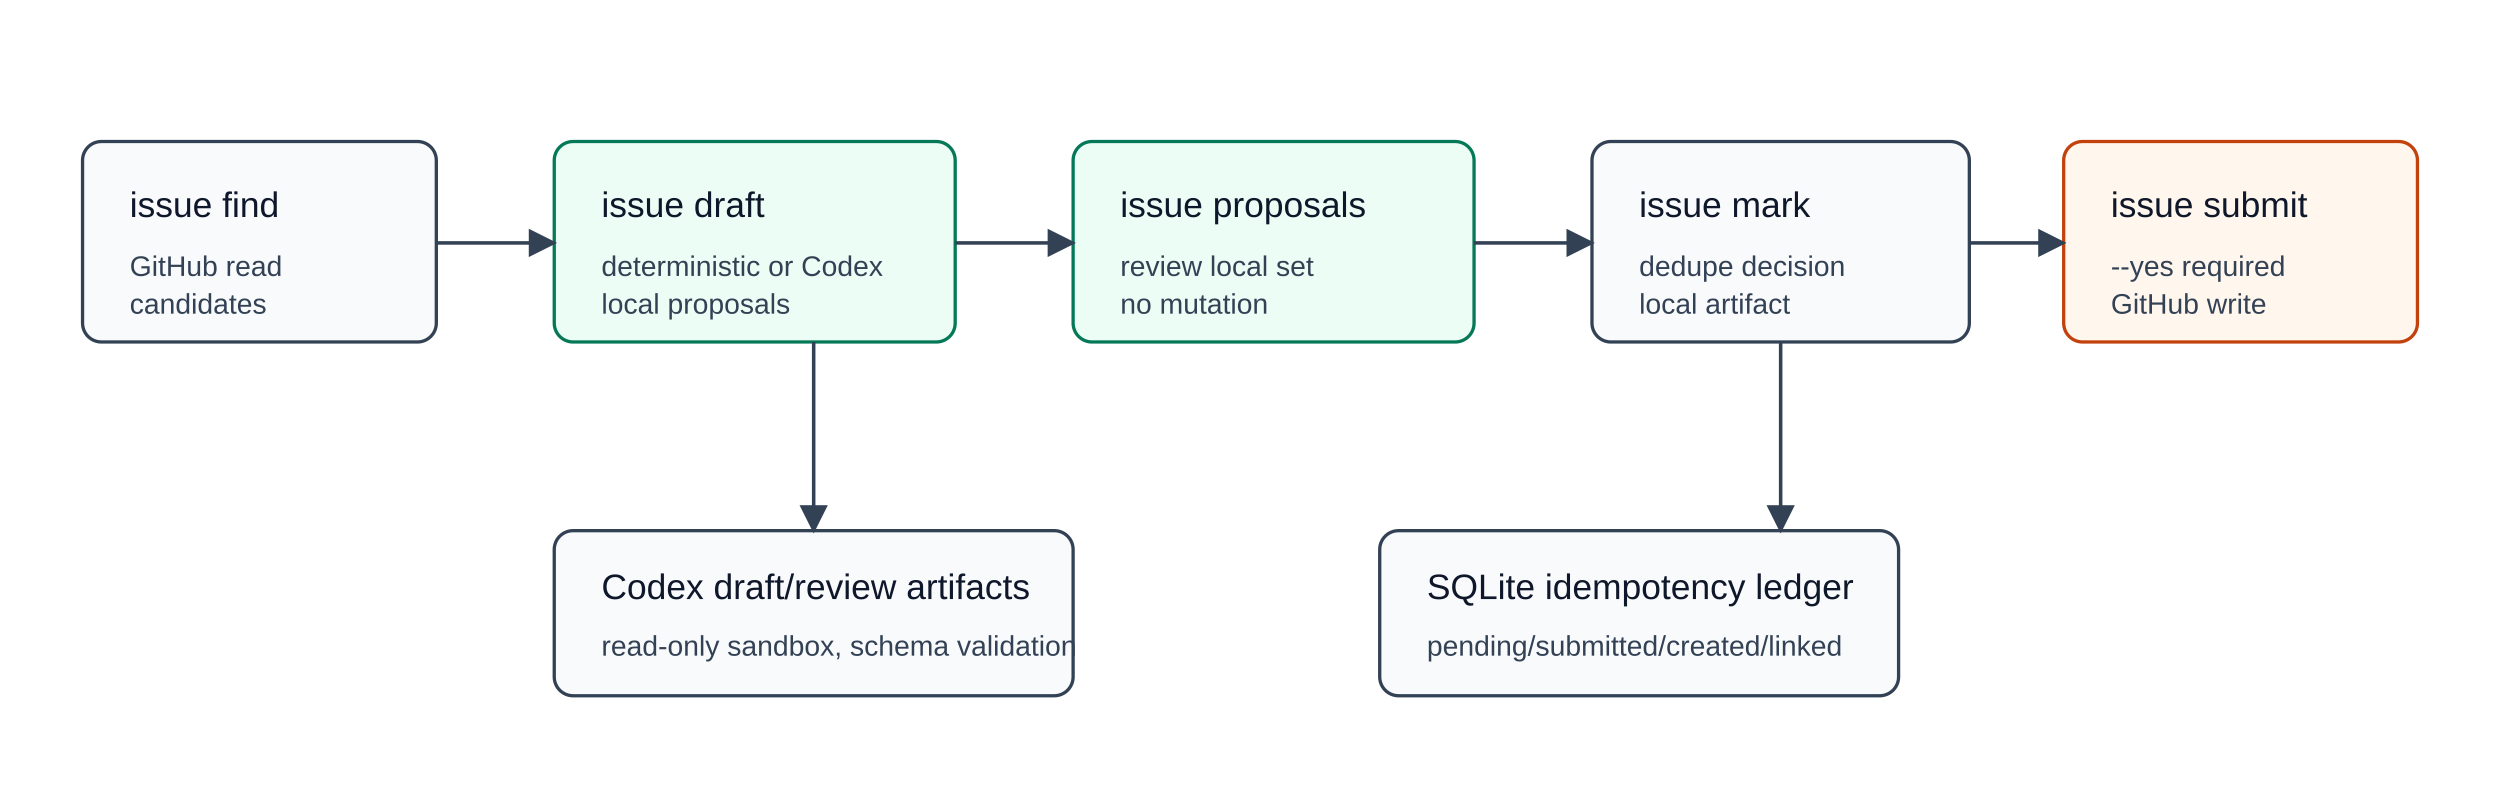
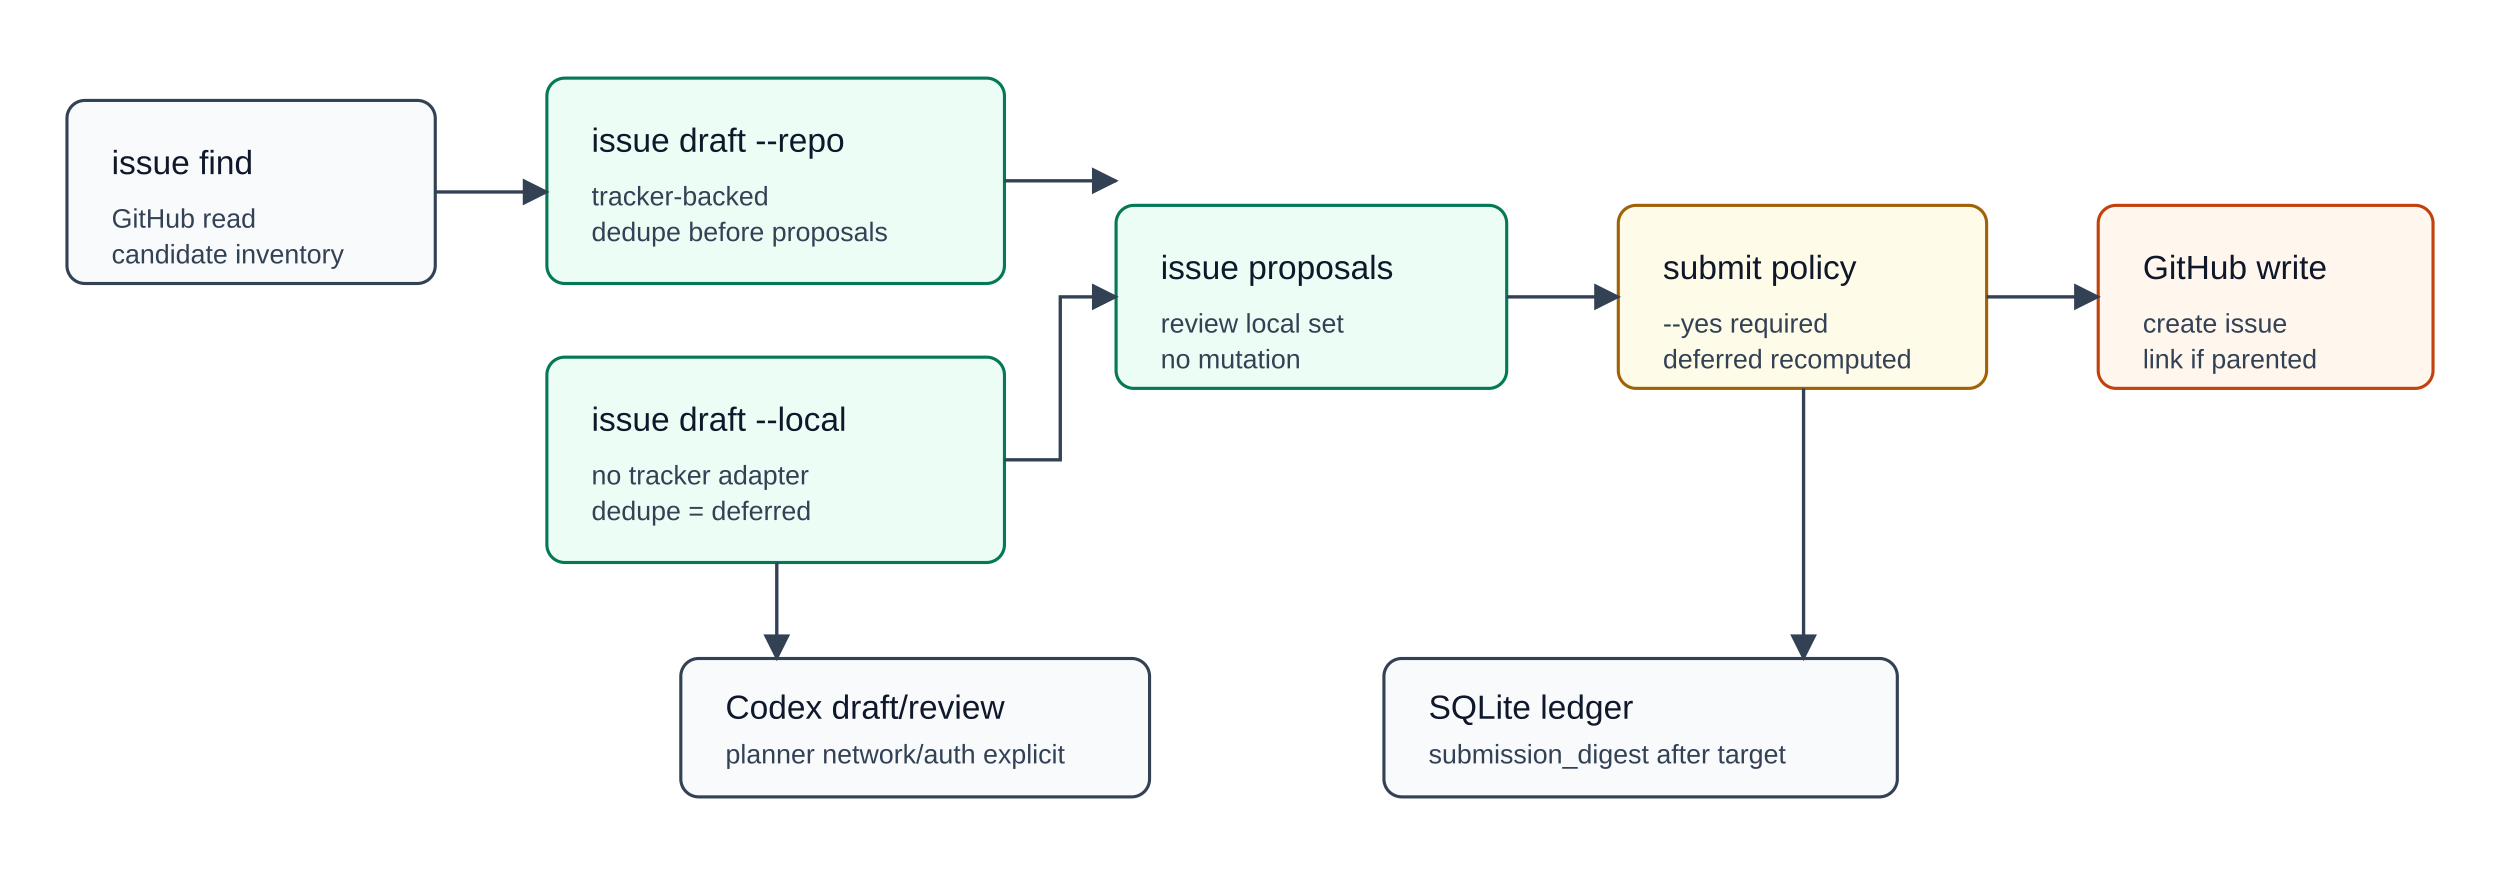
- <svg xmlns="http://www.w3.org/2000/svg" width="1060" height="340" viewBox="0 0 1060 340" role="img" aria-labelledby="title desc">
-   <style>.box{fill:#f8fafc;stroke:#334155;stroke-width:1.4;rx:8}.safe{fill:#ecfdf5;stroke:#047857;stroke-width:1.4;rx:8}.mut{fill:#fff7ed;stroke:#c2410c;stroke-width:1.4;rx:8}.text{font-family:Arial,sans-serif;font-size:15px;fill:#0f172a}.small{font-family:Arial,sans-serif;font-size:12px;fill:#334155}.arrow{stroke:#334155;stroke-width:1.5;fill:none;marker-end:url(#arrow)}</style>
+ <svg xmlns="http://www.w3.org/2000/svg" width="1120" height="390" viewBox="0 0 1120 390" role="img" aria-labelledby="title desc">
+   <style>.box{fill:#f8fafc;stroke:#334155;stroke-width:1.4;rx:8}.safe{fill:#ecfdf5;stroke:#047857;stroke-width:1.4;rx:8}.warn{fill:#fefce8;stroke:#a16207;stroke-width:1.4;rx:8}.mut{fill:#fff7ed;stroke:#c2410c;stroke-width:1.4;rx:8}.text{font-family:Arial,sans-serif;font-size:15px;fill:#0f172a}.small{font-family:Arial,sans-serif;font-size:12px;fill:#334155}.arrow{stroke:#334155;stroke-width:1.5;fill:none;marker-end:url(#arrow)}</style>
  <defs>
    <marker id="arrow" viewBox="0 0 10 10" refX="9" refY="5" markerWidth="8" markerHeight="8" orient="auto-start-reverse">
      <path d="M 0 0 L 10 5 L 0 10 z" fill="#334155" />
    </marker>
  </defs>
-   <rect x="35" y="60" width="150" height="85" class="box" />
-   <text x="55" y="92" class="text">issue find</text>
-   <text x="55" y="117" class="small">GitHub read</text>
-   <text x="55" y="133" class="small">candidates</text>
-   <rect x="235" y="60" width="170" height="85" class="safe" />
-   <text x="255" y="92" class="text">issue draft</text>
-   <text x="255" y="117" class="small">deterministic or Codex</text>
-   <text x="255" y="133" class="small">local proposals</text>
-   <rect x="455" y="60" width="170" height="85" class="safe" />
-   <text x="475" y="92" class="text">issue proposals</text>
-   <text x="475" y="117" class="small">review local set</text>
-   <text x="475" y="133" class="small">no mutation</text>
-   <rect x="675" y="60" width="160" height="85" class="box" />
-   <text x="695" y="92" class="text">issue mark</text>
-   <text x="695" y="117" class="small">dedupe decision</text>
-   <text x="695" y="133" class="small">local artifact</text>
-   <rect x="875" y="60" width="150" height="85" class="mut" />
-   <text x="895" y="92" class="text">issue submit</text>
-   <text x="895" y="117" class="small">--yes required</text>
-   <text x="895" y="133" class="small">GitHub write</text>
-   <rect x="235" y="225" width="220" height="70" class="box" />
-   <text x="255" y="254" class="text">Codex draft/review artifacts</text>
-   <text x="255" y="278" class="small">read-only sandbox, schema validation</text>
-   <rect x="585" y="225" width="220" height="70" class="box" />
-   <text x="605" y="254" class="text">SQLite idempotency ledger</text>
-   <text x="605" y="278" class="small">pending/submitted/created/linked</text>
-   <path d="M185 103 H235" class="arrow" />
-   <path d="M405 103 H455" class="arrow" />
-   <path d="M625 103 H675" class="arrow" />
-   <path d="M835 103 H875" class="arrow" />
-   <path d="M345 145 V225" class="arrow" />
-   <path d="M755 145 V225" class="arrow" />
+   <rect x="30" y="45" width="165" height="82" class="box" />
+   <text x="50" y="78" class="text">issue find</text>
+   <text x="50" y="102" class="small">GitHub read</text>
+   <text x="50" y="118" class="small">candidate inventory</text>
+   <rect x="245" y="35" width="205" height="92" class="safe" />
+   <text x="265" y="68" class="text">issue draft --repo</text>
+   <text x="265" y="92" class="small">tracker-backed</text>
+   <text x="265" y="108" class="small">dedupe before proposals</text>
+   <rect x="245" y="160" width="205" height="92" class="safe" />
+   <text x="265" y="193" class="text">issue draft --local</text>
+   <text x="265" y="217" class="small">no tracker adapter</text>
+   <text x="265" y="233" class="small">dedupe = deferred</text>
+   <rect x="500" y="92" width="175" height="82" class="safe" />
+   <text x="520" y="125" class="text">issue proposals</text>
+   <text x="520" y="149" class="small">review local set</text>
+   <text x="520" y="165" class="small">no mutation</text>
+   <rect x="725" y="92" width="165" height="82" class="warn" />
+   <text x="745" y="125" class="text">submit policy</text>
+   <text x="745" y="149" class="small">--yes required</text>
+   <text x="745" y="165" class="small">deferred recomputed</text>
+   <rect x="940" y="92" width="150" height="82" class="mut" />
+   <text x="960" y="125" class="text">GitHub write</text>
+   <text x="960" y="149" class="small">create issue</text>
+   <text x="960" y="165" class="small">link if parented</text>
+   <rect x="305" y="295" width="210" height="62" class="box" />
+   <text x="325" y="322" class="text">Codex draft/review</text>
+   <text x="325" y="342" class="small">planner network/auth explicit</text>
+   <rect x="620" y="295" width="230" height="62" class="box" />
+   <text x="640" y="322" class="text">SQLite ledger</text>
+   <text x="640" y="342" class="small">submission_digest after target</text>
+   <path d="M195 86 H245" class="arrow" />
+   <path d="M450 81 H500" class="arrow" />
+   <path d="M450 206 H475 V133 H500" class="arrow" />
+   <path d="M675 133 H725" class="arrow" />
+   <path d="M890 133 H940" class="arrow" />
+   <path d="M348 252 V295" class="arrow" />
+   <path d="M808 174 V295" class="arrow" />
</svg>
